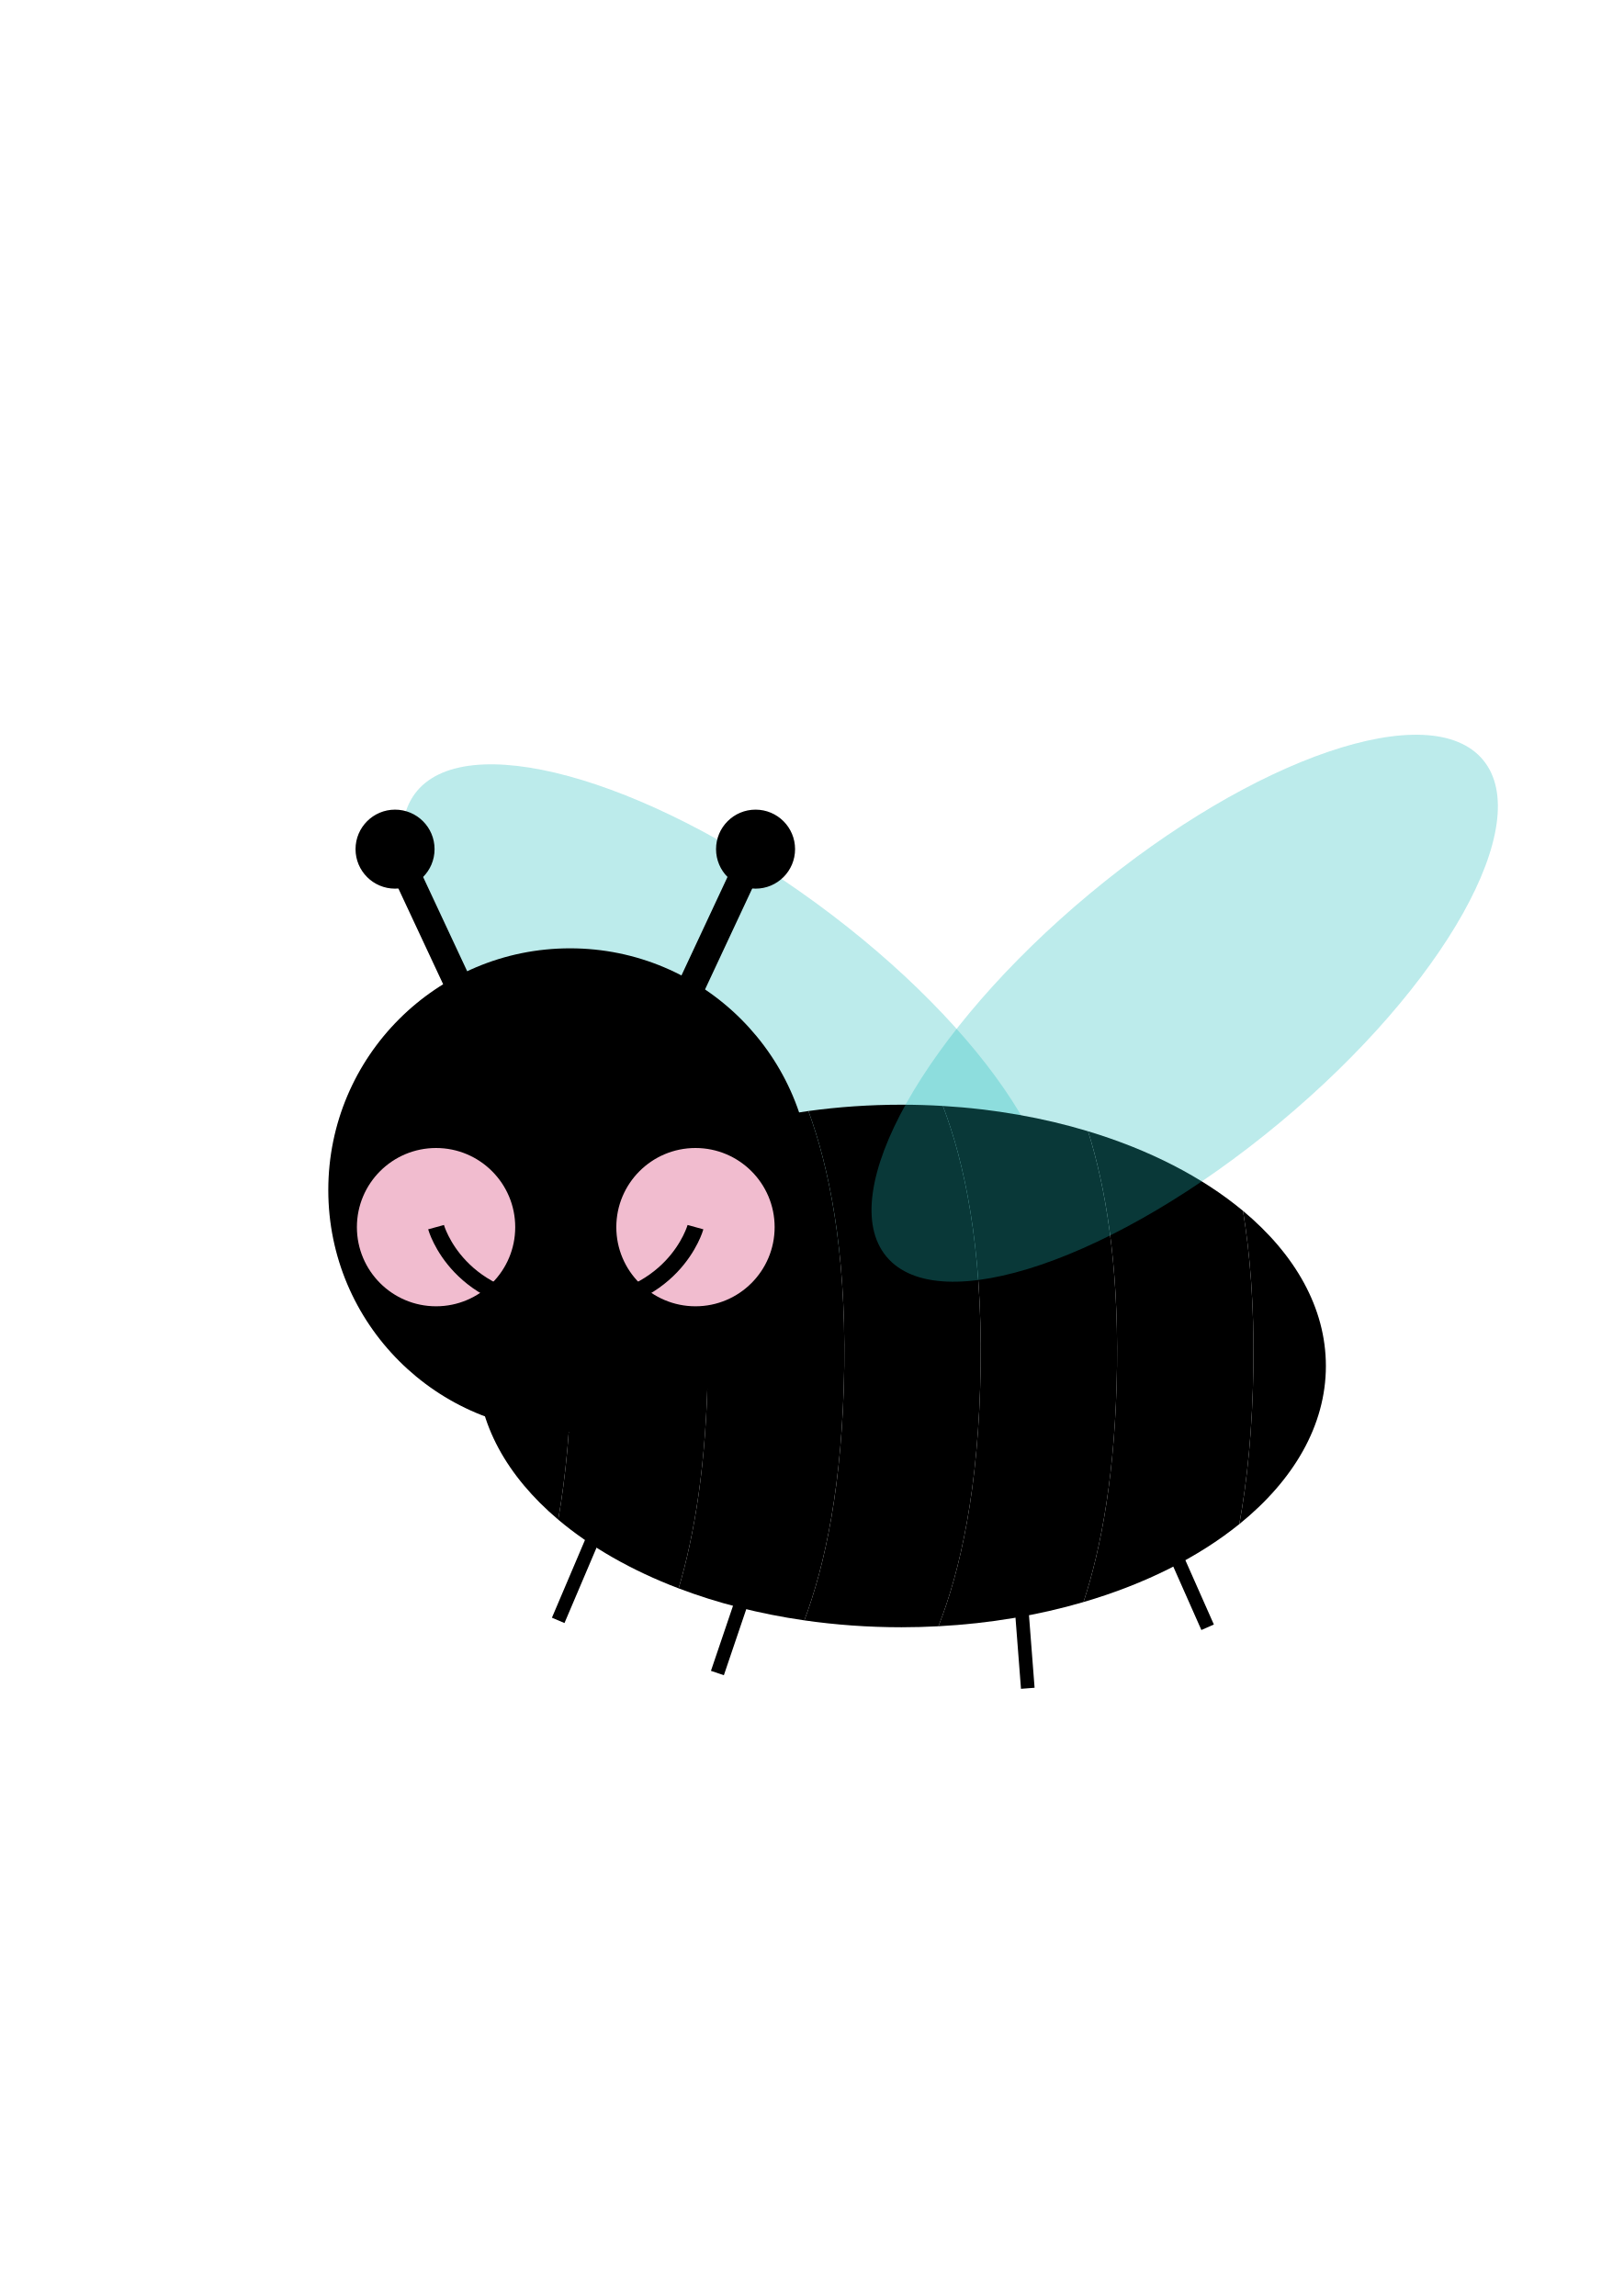
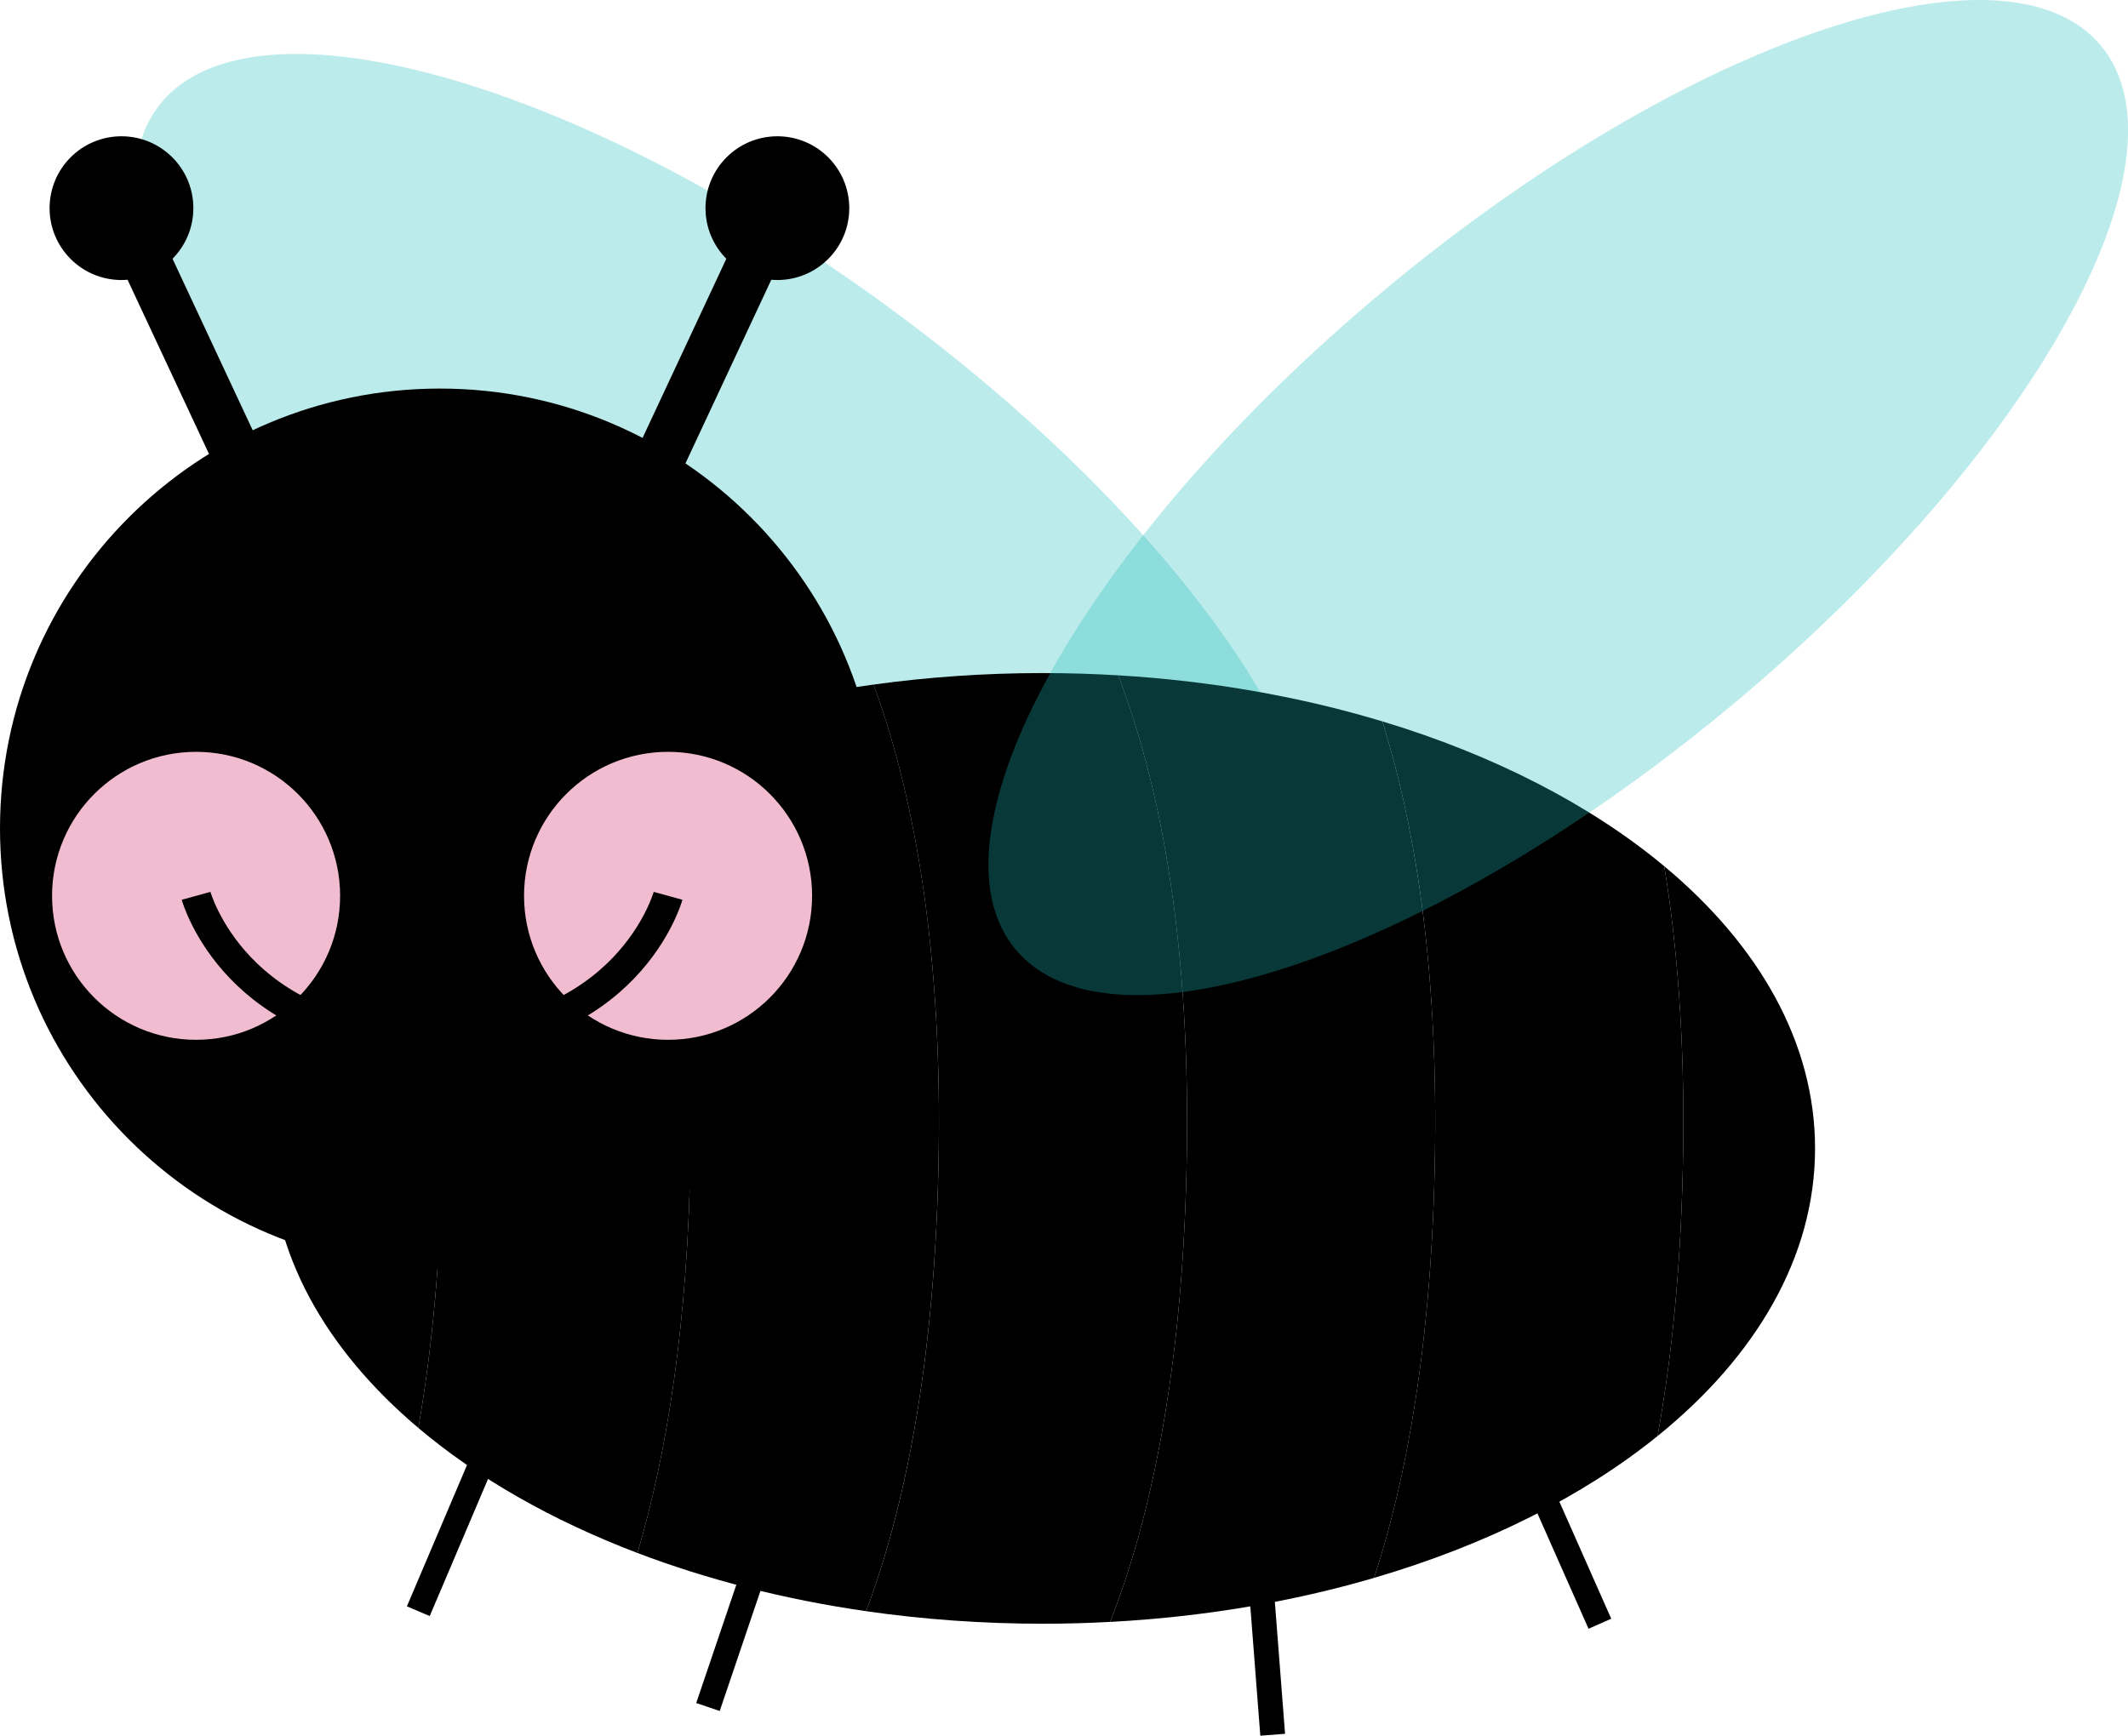
- <svg xmlns="http://www.w3.org/2000/svg" version="1.1" id="Layer_1" x="0px" y="0px" width="595.28px" height="841.89px" viewBox="0 0 595.28 841.89" enable-background="new 0 0 595.28 841.89" xml:space="preserve">
+ <svg xmlns="http://www.w3.org/2000/svg" version="1.1" id="Layer_1" x="0px" y="0px" width="428.794px" height="349.838px" viewBox="120.356 269.411 428.794 349.838" enable-background="new 120.356 269.411 428.794 349.838" xml:space="preserve">
  <g>
-     <ellipse transform="matrix(0.5902 -0.8072 0.8072 0.5902 -193.4229 369.188)" opacity="0.3" fill="#1DBCBD" cx="266.93" cy="375.111" rx="54.546" ry="142.307" />
+     <ellipse transform="matrix(-0.8072 -0.5902 0.5902 -0.8072 260.9646 835.454)" opacity="0.3" fill="#1DBCBD" enable-background="new    " cx="266.908" cy="375.113" rx="142.3" ry="54.543" />
    <line fill="none" stroke="#000000" stroke-width="5" stroke-miterlimit="10" x1="220.356" y1="557.209" x2="204.646" y2="594.153" />
    <line fill="none" stroke="#000000" stroke-width="5" stroke-miterlimit="10" x1="425.252" y1="557.209" x2="442.734" y2="596.679" />
    <line fill="none" stroke="#000000" stroke-width="5" stroke-miterlimit="10" x1="372.805" y1="567.308" x2="376.802" y2="619.056" />
-     <line fill="none" stroke="#000000" stroke-width="5" stroke-miterlimit="10" x1="277" y1="572.203" x2="263.014" y2="613.462" />
+     <line fill="none" stroke="#000000" stroke-width="5" stroke-miterlimit="10" x1="277" y1="572.203" x2="263.014" y2="613.463" />
    <line fill="none" stroke="#000000" stroke-width="10" stroke-miterlimit="10" x1="144.832" y1="311.363" x2="174.902" y2="375.699" />
    <line fill="none" stroke="#000000" stroke-width="10" stroke-miterlimit="10" x1="277" y1="311.363" x2="246.93" y2="375.699" />
    <g>
-       <path fill="{{dark-color}}" d="M345.68,405.525c-4.996-0.298-10.061-0.455-15.184-0.455c-11.722,0-23.138,0.804-34.118,2.316    c7.546,20.558,13.704,50.583,13.14,93.488c-0.572,43.474-7.11,73.255-14.639,93.279c11.438,1.649,23.361,2.525,35.617,2.525    c4.567,0,9.086-0.128,13.554-0.366c7.871-20.021,14.875-50.375,15.468-95.438C360.1,456.652,353.539,426.118,345.68,405.525z" />
-       <path d="M296.378,407.386c-16.575,2.284-32.153,6.192-46.266,11.445c5.725,19.806,9.873,46.501,9.405,82.042    c-0.47,35.683-4.96,62.134-10.717,81.545c14.034,5.342,29.547,9.351,46.078,11.734c7.528-20.024,14.066-49.806,14.639-93.279    C310.082,457.969,303.924,427.944,296.378,407.386z" />
-       <path fill="{{dark-color}}" d="M250.112,418.832c-17.311,6.444-32.417,14.906-44.459,24.857c2.615,15.874,4.16,34.766,3.865,57.186    c-0.292,22.167-2.138,40.765-4.872,56.335c11.903,10.064,26.908,18.645,44.155,25.21c5.757-19.411,10.247-45.862,10.717-81.545    C259.985,465.333,255.837,438.638,250.112,418.832z" />
-       <path d="M205.653,443.688c-19.315,15.961-30.75,35.751-30.75,57.186c0,21.058,11.042,40.523,29.743,56.335    c2.734-15.57,4.581-34.168,4.872-56.335C209.812,478.454,208.268,459.562,205.653,443.688z" />
-       <path d="M486.091,500.874c0-21.299-11.294-40.972-30.388-56.879c2.584,15.811,4.107,34.604,3.814,56.879    c-0.302,22.954-2.27,42.085-5.165,57.986C474.262,542.762,486.091,522.67,486.091,500.874z" />
-       <path fill="{{dark-color}}" d="M455.703,443.995c-14.79-12.323-34.263-22.383-56.801-29.188c6.34,20.166,11.115,48.063,10.615,86.066    c-0.512,38.859-5.791,66.772-12.281,86.563c22.562-6.607,42.129-16.46,57.116-28.577c2.896-15.901,4.863-35.032,5.165-57.986    C459.811,478.599,458.287,459.806,455.703,443.995z" />
-       <path d="M398.902,414.808c-16.337-4.932-34.282-8.153-53.223-9.283c7.859,20.593,14.42,51.127,13.838,95.349    c-0.593,45.063-7.597,75.417-15.468,95.438c18.896-1.004,36.827-4.085,53.187-8.875c6.49-19.791,11.77-47.704,12.281-86.563    C410.018,462.871,405.242,434.974,398.902,414.808z" />
+       <path fill="{{dark-color}}" d="M345.68,405.525c-4.996-0.298-10.061-0.455-15.184-0.455c-11.723,0-23.139,0.804-34.118,2.316    c7.546,20.558,13.704,50.583,13.14,93.488c-0.572,43.474-7.109,73.255-14.639,93.278c11.438,1.649,23.36,2.525,35.617,2.525    c4.566,0,9.086-0.128,13.554-0.366c7.871-20.021,14.875-50.375,15.468-95.438C360.1,456.652,353.539,426.118,345.68,405.525z" />
+       <path d="M296.378,407.386c-16.575,2.284-32.153,6.191-46.267,11.444c5.726,19.807,9.873,46.501,9.405,82.042    c-0.47,35.684-4.96,62.135-10.717,81.545c14.034,5.343,29.547,9.352,46.078,11.734c7.527-20.023,14.065-49.806,14.639-93.279    C310.082,457.969,303.924,427.944,296.378,407.386z" />
+       <path fill="{{dark-color}}" d="M250.112,418.832c-17.311,6.444-32.417,14.906-44.459,24.857c2.615,15.874,4.16,34.766,3.865,57.186    c-0.292,22.168-2.138,40.766-4.872,56.336c11.903,10.063,26.908,18.645,44.155,25.21c5.757-19.411,10.247-45.862,10.717-81.545    C259.985,465.334,255.837,438.638,250.112,418.832z" />
+       <path d="M205.653,443.688c-19.314,15.961-30.75,35.751-30.75,57.186c0,21.059,11.042,40.523,29.743,56.335    c2.734-15.569,4.581-34.168,4.872-56.335C209.812,478.454,208.268,459.562,205.653,443.688z" />
+       <path d="M486.091,500.874c0-21.299-11.294-40.972-30.389-56.879c2.584,15.812,4.107,34.604,3.814,56.879    c-0.302,22.954-2.271,42.085-5.165,57.986C474.262,542.762,486.091,522.671,486.091,500.874z" />
+       <path fill="{{dark-color}}" d="M455.702,443.995c-14.79-12.322-34.263-22.383-56.801-29.188c6.341,20.166,11.115,48.062,10.615,86.065    c-0.512,38.859-5.791,66.772-12.281,86.563c22.562-6.607,42.129-16.46,57.116-28.577c2.896-15.9,4.863-35.032,5.165-57.986    C459.811,478.599,458.286,459.806,455.702,443.995z" />
+       <path d="M398.902,414.808c-16.337-4.932-34.281-8.153-53.223-9.283c7.859,20.593,14.42,51.127,13.838,95.35    c-0.593,45.062-7.597,75.416-15.468,95.438c18.896-1.004,36.827-4.085,53.187-8.875c6.49-19.791,11.771-47.704,12.281-86.562    C410.018,462.871,405.242,434.974,398.902,414.808z" />
    </g>
    <circle fill="{{color}}" cx="208.998" cy="436.369" r="88.642" />
    <circle fill="#F1BCCF" cx="159.867" cy="449.966" r="29.021" />
    <circle fill="#F1BCCF" cx="254.972" cy="449.966" r="29.021" />
    <ellipse stroke="#000000" stroke-miterlimit="10" cx="191.685" cy="392.133" rx="6.993" ry="16.434" />
    <ellipse stroke="#000000" stroke-miterlimit="10" cx="227.35" cy="392.133" rx="6.993" ry="16.434" />
    <circle stroke="#000000" stroke-miterlimit="10" cx="277" cy="311.363" r="13.986" />
    <circle stroke="#000000" stroke-miterlimit="10" cx="144.832" cy="311.363" r="13.986" />
-     <path fill="none" stroke="#000000" stroke-width="6" stroke-miterlimit="10" d="M159.867,449.966c0,0,7.988,29.021,47.552,29.021   s47.552-29.021,47.552-29.021" />
-     <ellipse transform="matrix(0.64 0.7684 -0.7684 0.64 440.4109 -200.6594)" opacity="0.3" fill="#1DBCBD" cx="434.352" cy="369.682" rx="54.546" ry="142.307" />
+     <path fill="none" stroke="#000000" stroke-width="6" stroke-miterlimit="10" d="M159.867,449.967c0,0,7.987,29.021,47.552,29.021   c39.563,0,47.552-29.021,47.552-29.021" />
+     <ellipse transform="matrix(0.7684 -0.64 0.64 0.7684 -136.0015 363.5945)" opacity="0.3" fill="#1DBCBD" enable-background="new    " cx="434.332" cy="369.694" rx="142.31" ry="54.546" />
  </g>
</svg>
